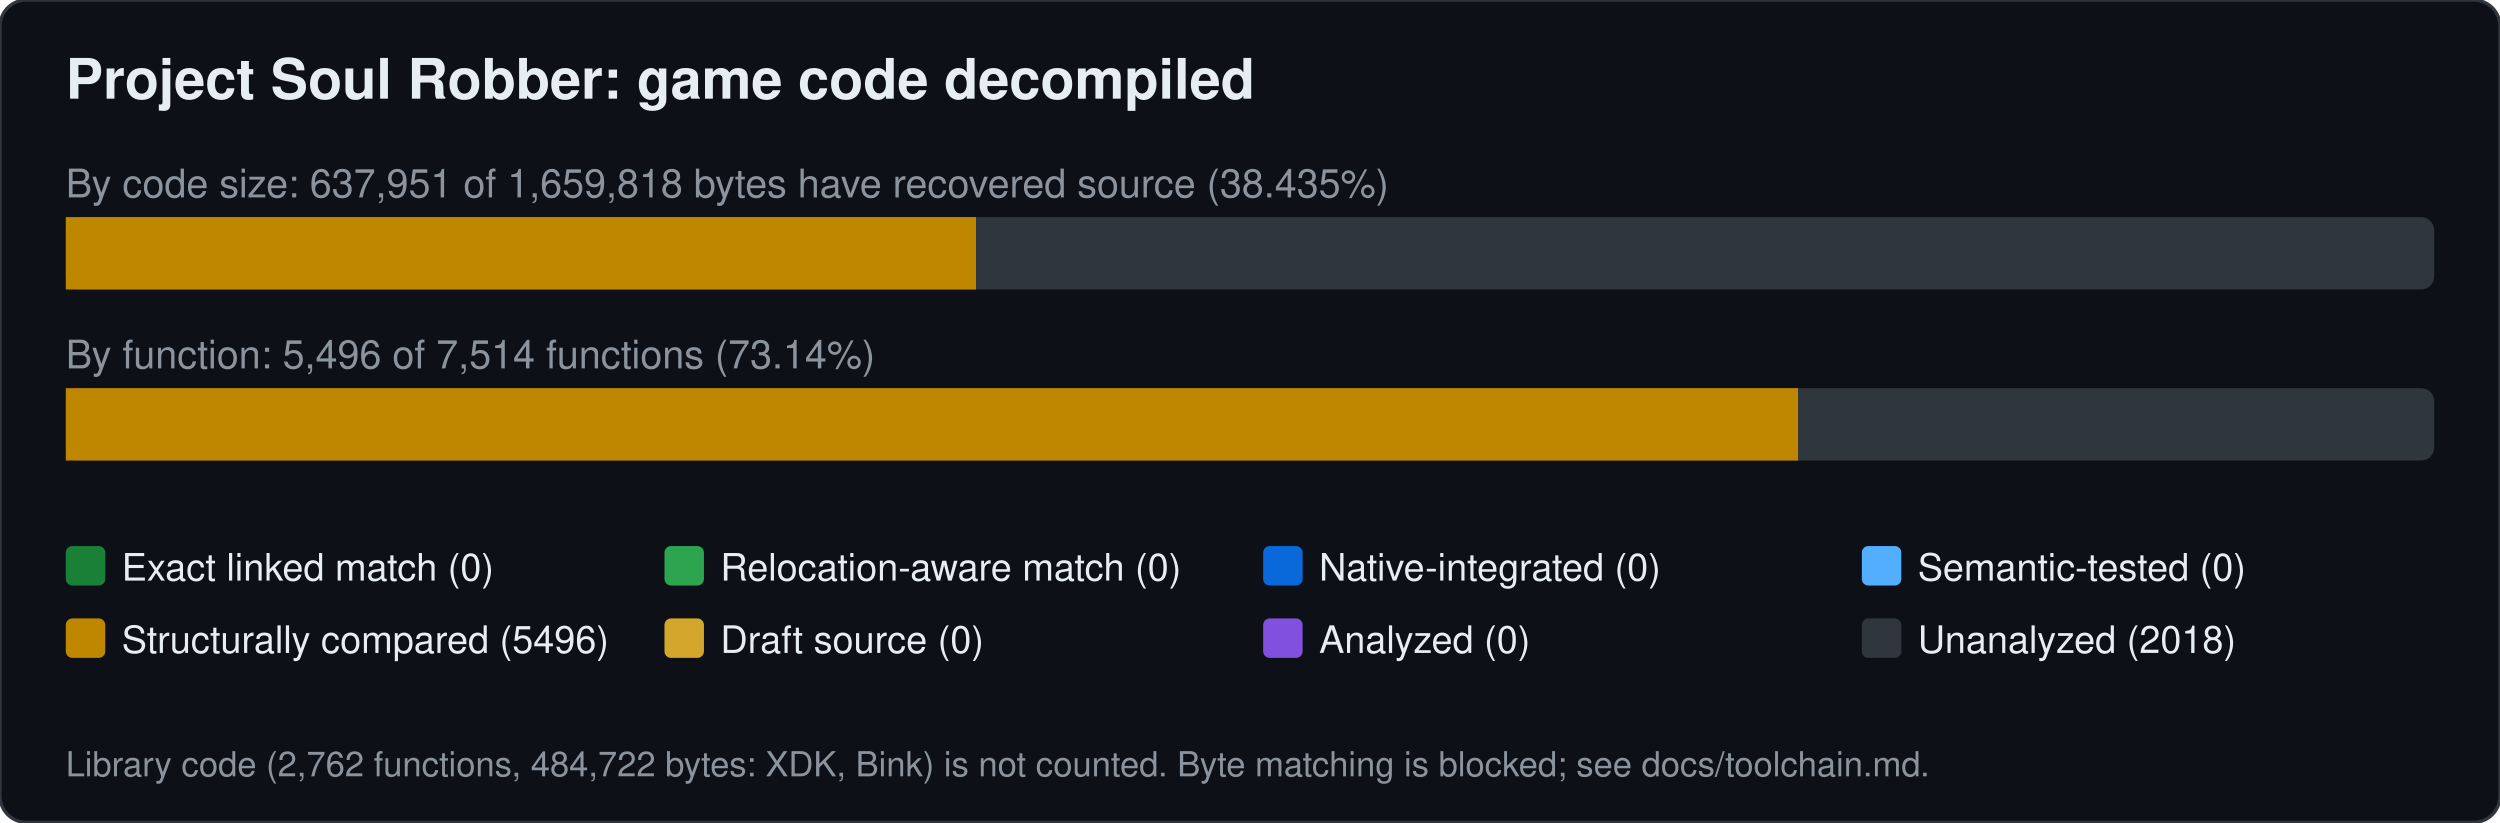
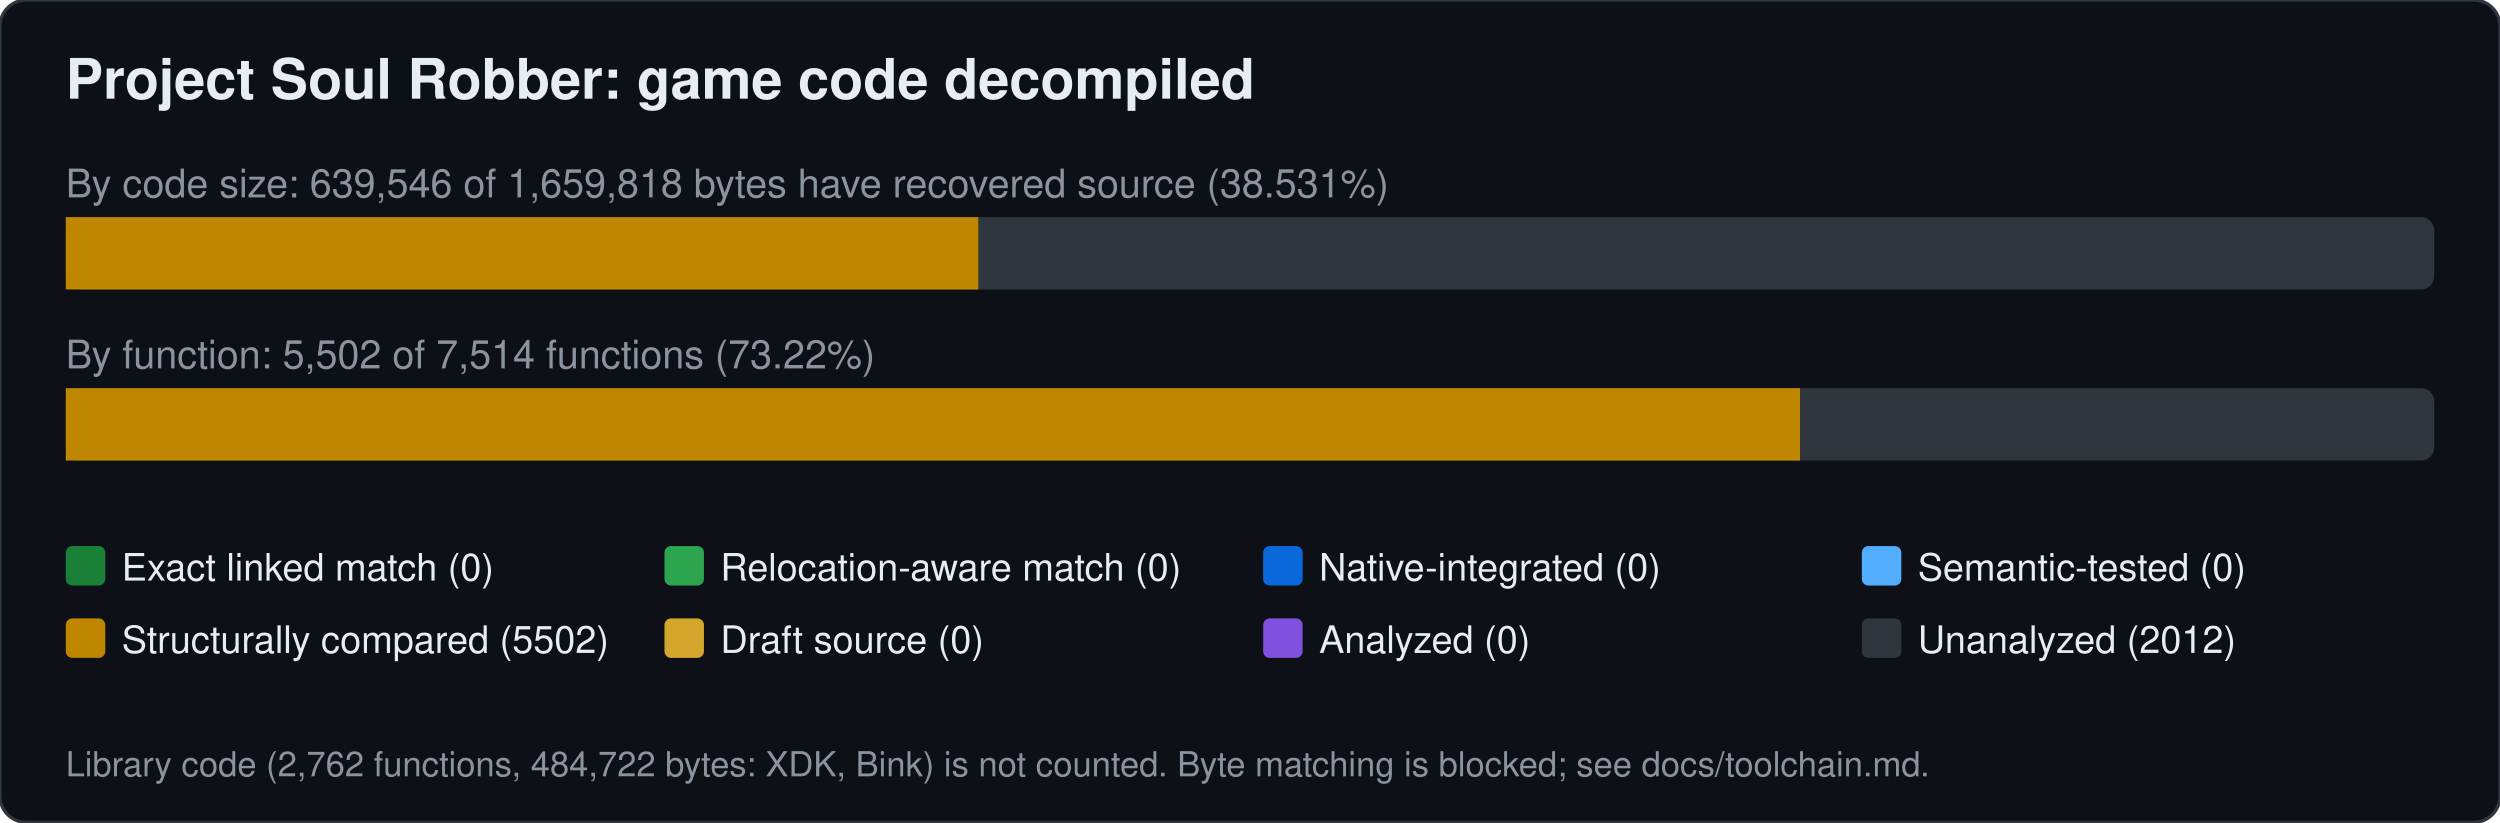
<svg xmlns="http://www.w3.org/2000/svg" width="760" height="250" viewBox="0 0 760 250" font-family="Segoe UI,Helvetica,Arial,sans-serif">
  <rect width="760" height="250" rx="8" fill="#0d1117" stroke="#30363d" />
  <text x="20" y="30" font-size="17" font-weight="600" fill="#e6edf3">Project Soul Robber: game code decompiled</text>
-   <text x="20" y="60" font-size="12" fill="#8b949e">By code size: 637,951 of 1,659,818 bytes have recovered source (38.435%)</text>
+   <text x="20" y="60" font-size="12" fill="#8b949e">By code size: 639,546 of 1,659,818 bytes have recovered source (38.531%)</text>
  <rect x="20" y="66" width="720" height="22" rx="4" fill="#30363d" />
-   <rect x="20.0" y="66" width="276.7" height="22" fill="#bf8700" />
-   <text x="20" y="112" font-size="12" fill="#8b949e">By function: 5,496 of 7,514 functions (73.14%)</text>
+   <rect x="20.0" y="66" width="277.4" height="22" fill="#bf8700" />
+   <text x="20" y="112" font-size="12" fill="#8b949e">By function: 5,502 of 7,514 functions (73.22%)</text>
  <rect x="20" y="118" width="720" height="22" rx="4" fill="#30363d" />
-   <rect x="20.0" y="118" width="526.6" height="22" fill="#bf8700" />
+   <rect x="20.0" y="118" width="527.2" height="22" fill="#bf8700" />
  <rect x="20" y="166" width="12" height="12" rx="2" fill="#1a7f37" />
  <text x="37" y="176.5" font-size="11.5" fill="#e6edf3">Exact linked match (0)</text>
  <rect x="202" y="166" width="12" height="12" rx="2" fill="#2da44e" />
  <text x="219" y="176.5" font-size="11.5" fill="#e6edf3">Relocation-aware match (0)</text>
  <rect x="384" y="166" width="12" height="12" rx="2" fill="#0969da" />
  <text x="401" y="176.5" font-size="11.5" fill="#e6edf3">Native-integrated (0)</text>
  <rect x="566" y="166" width="12" height="12" rx="2" fill="#54aeff" />
  <text x="583" y="176.5" font-size="11.5" fill="#e6edf3">Semantic-tested (0)</text>
  <rect x="20" y="188" width="12" height="12" rx="2" fill="#bf8700" />
-   <text x="37" y="198.5" font-size="11.5" fill="#e6edf3">Structurally compared (5496)</text>
+   <text x="37" y="198.5" font-size="11.5" fill="#e6edf3">Structurally compared (5502)</text>
  <rect x="202" y="188" width="12" height="12" rx="2" fill="#d4a72c" />
  <text x="219" y="198.5" font-size="11.5" fill="#e6edf3">Draft source (0)</text>
  <rect x="384" y="188" width="12" height="12" rx="2" fill="#8250df" />
  <text x="401" y="198.5" font-size="11.5" fill="#e6edf3">Analyzed (0)</text>
  <rect x="566" y="188" width="12" height="12" rx="2" fill="#30363d" />
-   <text x="583" y="198.5" font-size="11.5" fill="#e6edf3">Unanalyzed (2018)</text>
+   <text x="583" y="198.5" font-size="11.5" fill="#e6edf3">Unanalyzed (2012)</text>
  <text x="20" y="236" font-size="10.5" fill="#8b949e">Library code (2,762 functions, 484,722 bytes: XDK, Bink) is not counted. Byte matching is blocked; see docs/toolchain.md.</text>
</svg>
